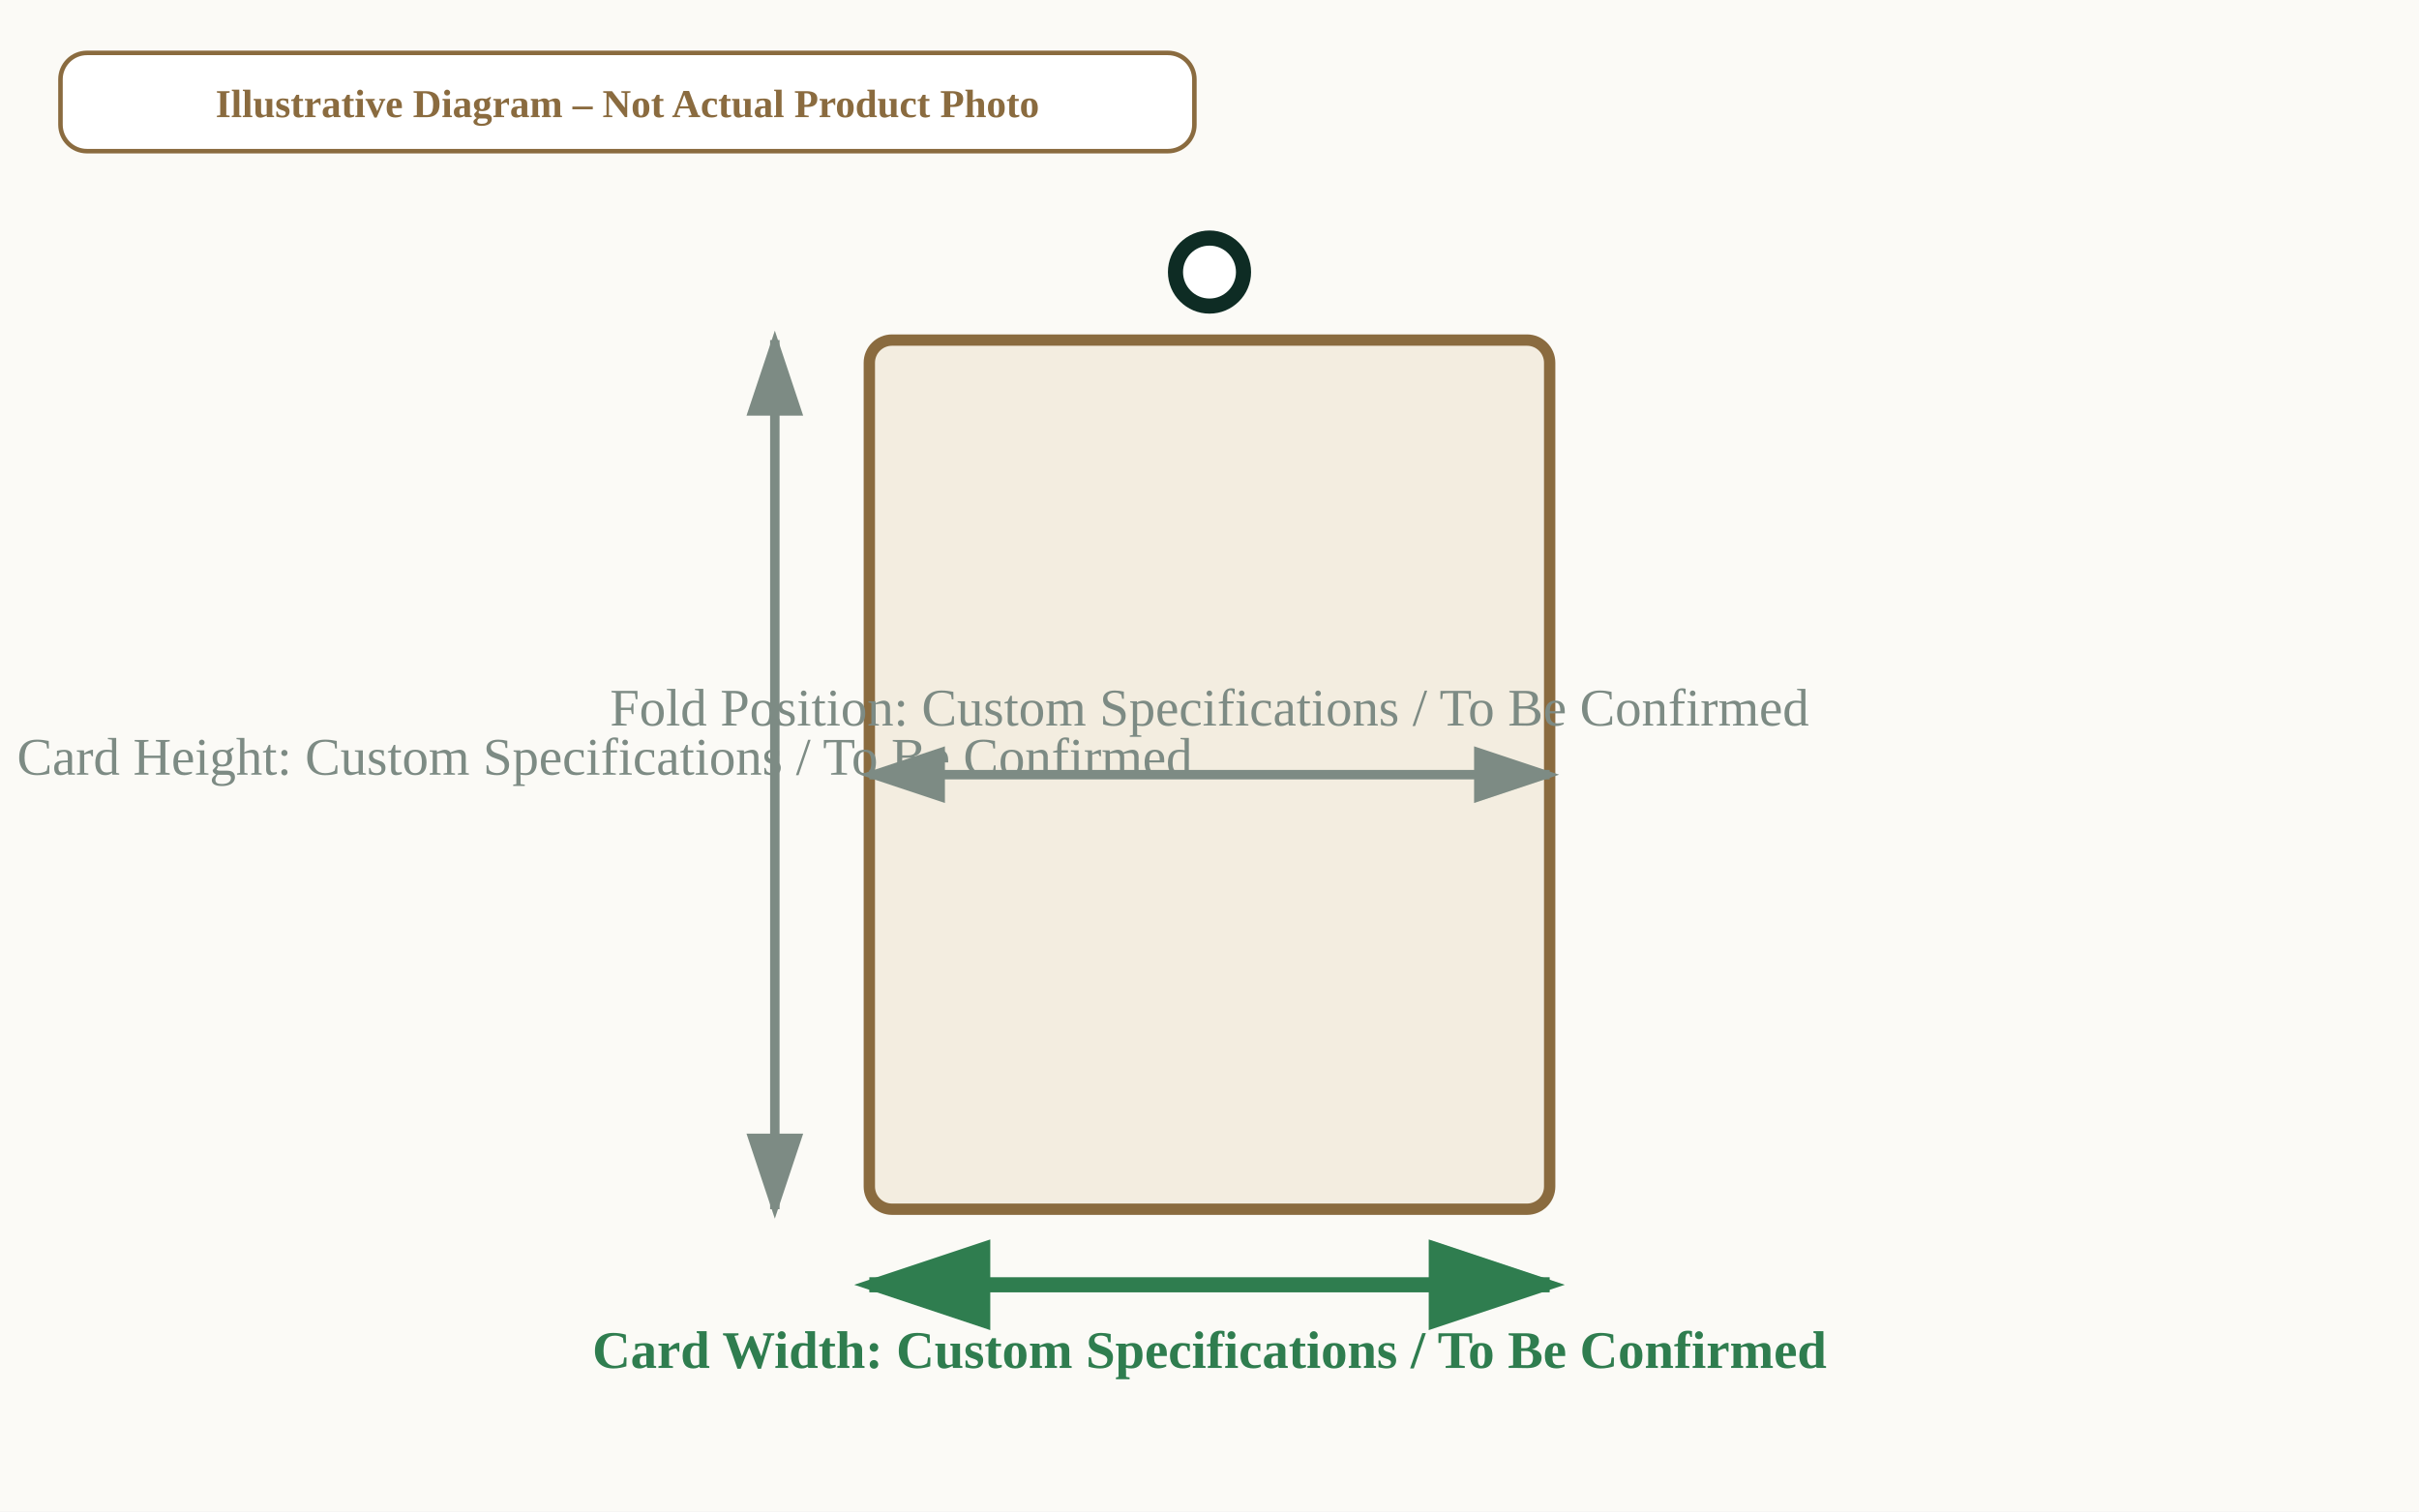
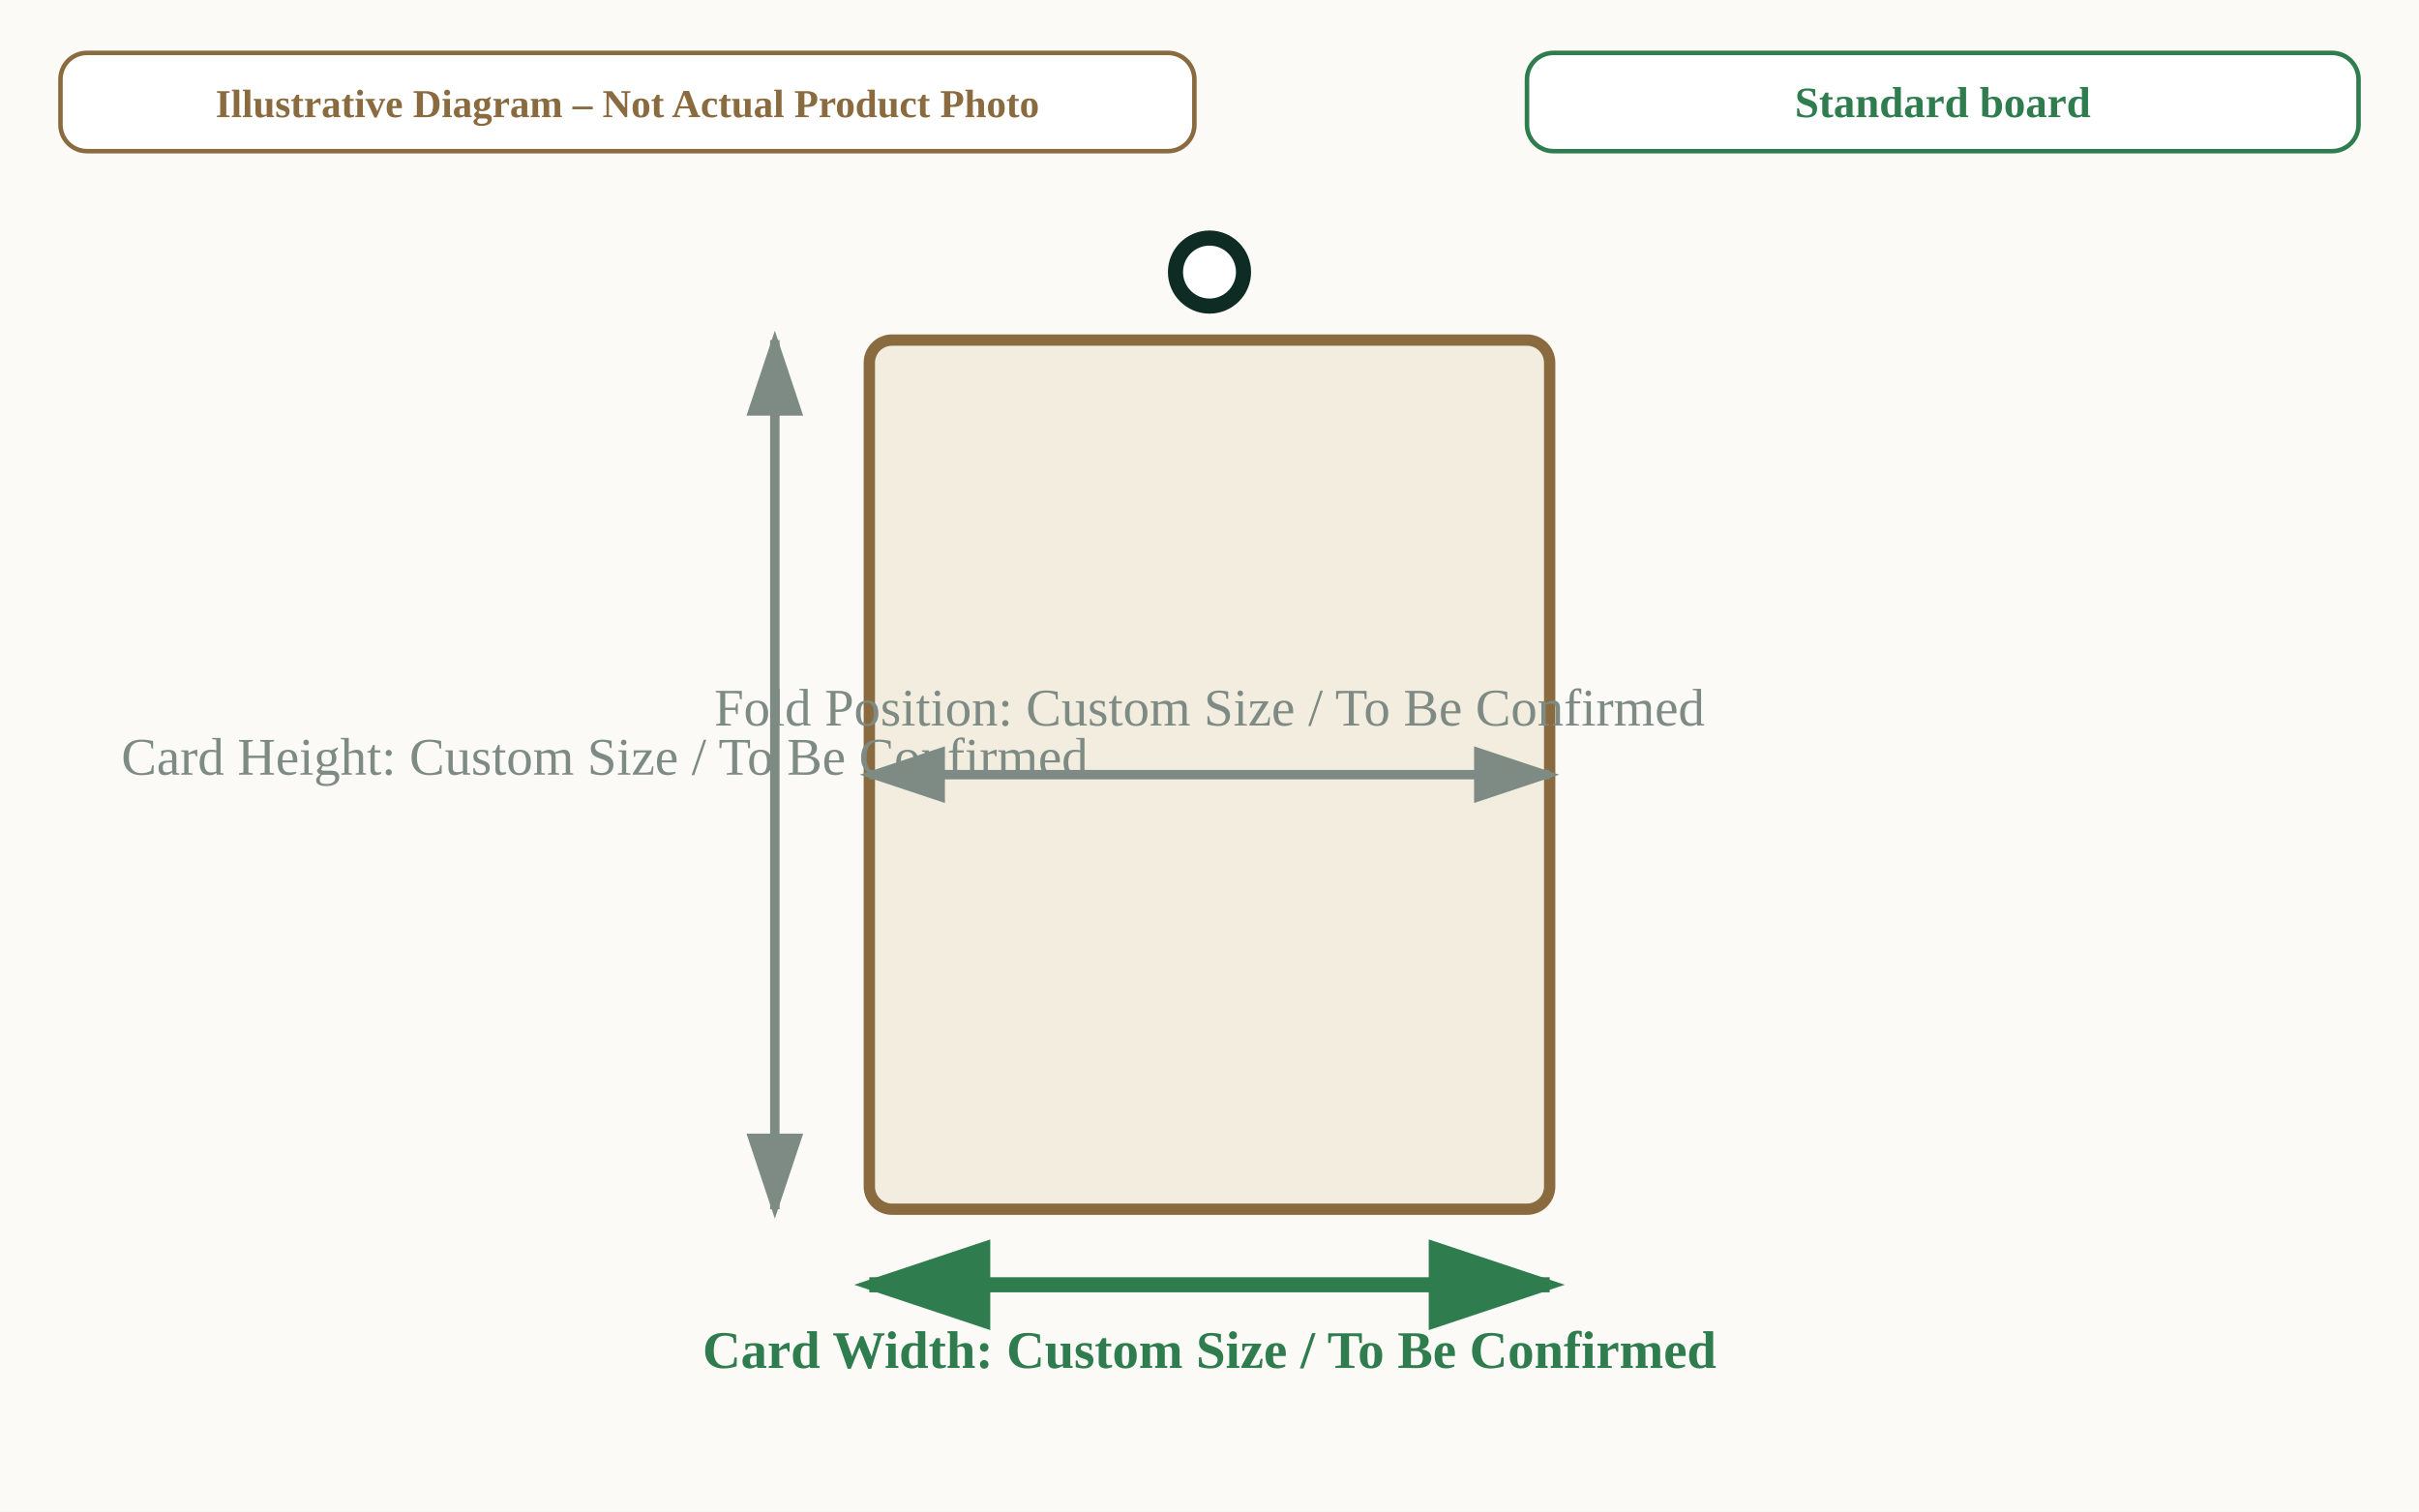
<svg xmlns="http://www.w3.org/2000/svg" viewBox="0 0 640 400" width="100%" style="max-width:620px" role="img" aria-label="dimension diagram with arrows">
  <defs>
    <marker id="arw-B03-0-g" markerWidth="10" markerHeight="10" refX="8" refY="3" orient="auto-start-reverse" markerUnits="strokeWidth">
      <path d="M0,0 L0,6 L9,3 z" fill="#2f7d4f" />
    </marker>
    <marker id="arw-B03-0-a" markerWidth="10" markerHeight="10" refX="8" refY="3" orient="auto-start-reverse" markerUnits="strokeWidth">
      <path d="M0,0 L0,6 L9,3 z" fill="#7d8b84" />
    </marker>
  </defs>
  <rect width="640" height="400" fill="#fbfaf6" />
  <rect x="16" y="14" width="300" height="26" rx="7" fill="#fff" stroke="#8a6b3f" stroke-width="1.2" />
  <text x="166" y="31" text-anchor="middle" font-size="10.5" font-weight="700" fill="#8a6b3f">Illustrative Diagram – Not Actual Product Photo</text>
+   <rect x="404" y="14" width="220" height="26" rx="7" fill="#fff" stroke="#2f7d4f" stroke-width="1.2" />
+   <text x="514" y="31" text-anchor="middle" font-size="11.5" font-weight="700" fill="#2f7d4f">Standard board</text>
  <rect x="230" y="90" width="180" height="230" rx="6" fill="#f3ede0" stroke="#8a6b3f" stroke-width="3" />
  <circle cx="320" cy="72" r="9" fill="#fff" stroke="#0e2c24" stroke-width="4" />
  <line x1="230" y1="340" x2="410" y2="340" stroke="#2f7d4f" stroke-width="4" marker-start="url(#arw-B03-0-g)" marker-end="url(#arw-B03-0-g)" />
-   <text x="320" y="362" text-anchor="middle" font-size="14" font-weight="700" fill="#2f7d4f">Card Width: Custom Specifications / To Be Confirmed</text>
+   <text x="320" y="362" text-anchor="middle" font-size="14" font-weight="700" fill="#2f7d4f">Card Width: Custom Size / To Be Confirmed</text>
  <line x1="205" y1="90" x2="205" y2="320" stroke="#7d8b84" stroke-width="2.5" marker-start="url(#arw-B03-0-a)" marker-end="url(#arw-B03-0-a)" />
-   <text x="160" y="205" text-anchor="middle" font-size="14" font-weight="500" fill="#7d8b84">Card Height: Custom Specifications / To Be Confirmed</text>
+   <text x="160" y="205" text-anchor="middle" font-size="14" font-weight="500" fill="#7d8b84">Card Height: Custom Size / To Be Confirmed</text>
  <line x1="230" y1="205" x2="410" y2="205" stroke="#7d8b84" stroke-width="2.5" marker-start="url(#arw-B03-0-a)" marker-end="url(#arw-B03-0-a)" />
-   <text x="320" y="192" text-anchor="middle" font-size="14" font-weight="500" fill="#7d8b84">Fold Position: Custom Specifications / To Be Confirmed</text>
+   <text x="320" y="192" text-anchor="middle" font-size="14" font-weight="500" fill="#7d8b84">Fold Position: Custom Size / To Be Confirmed</text>
</svg>
